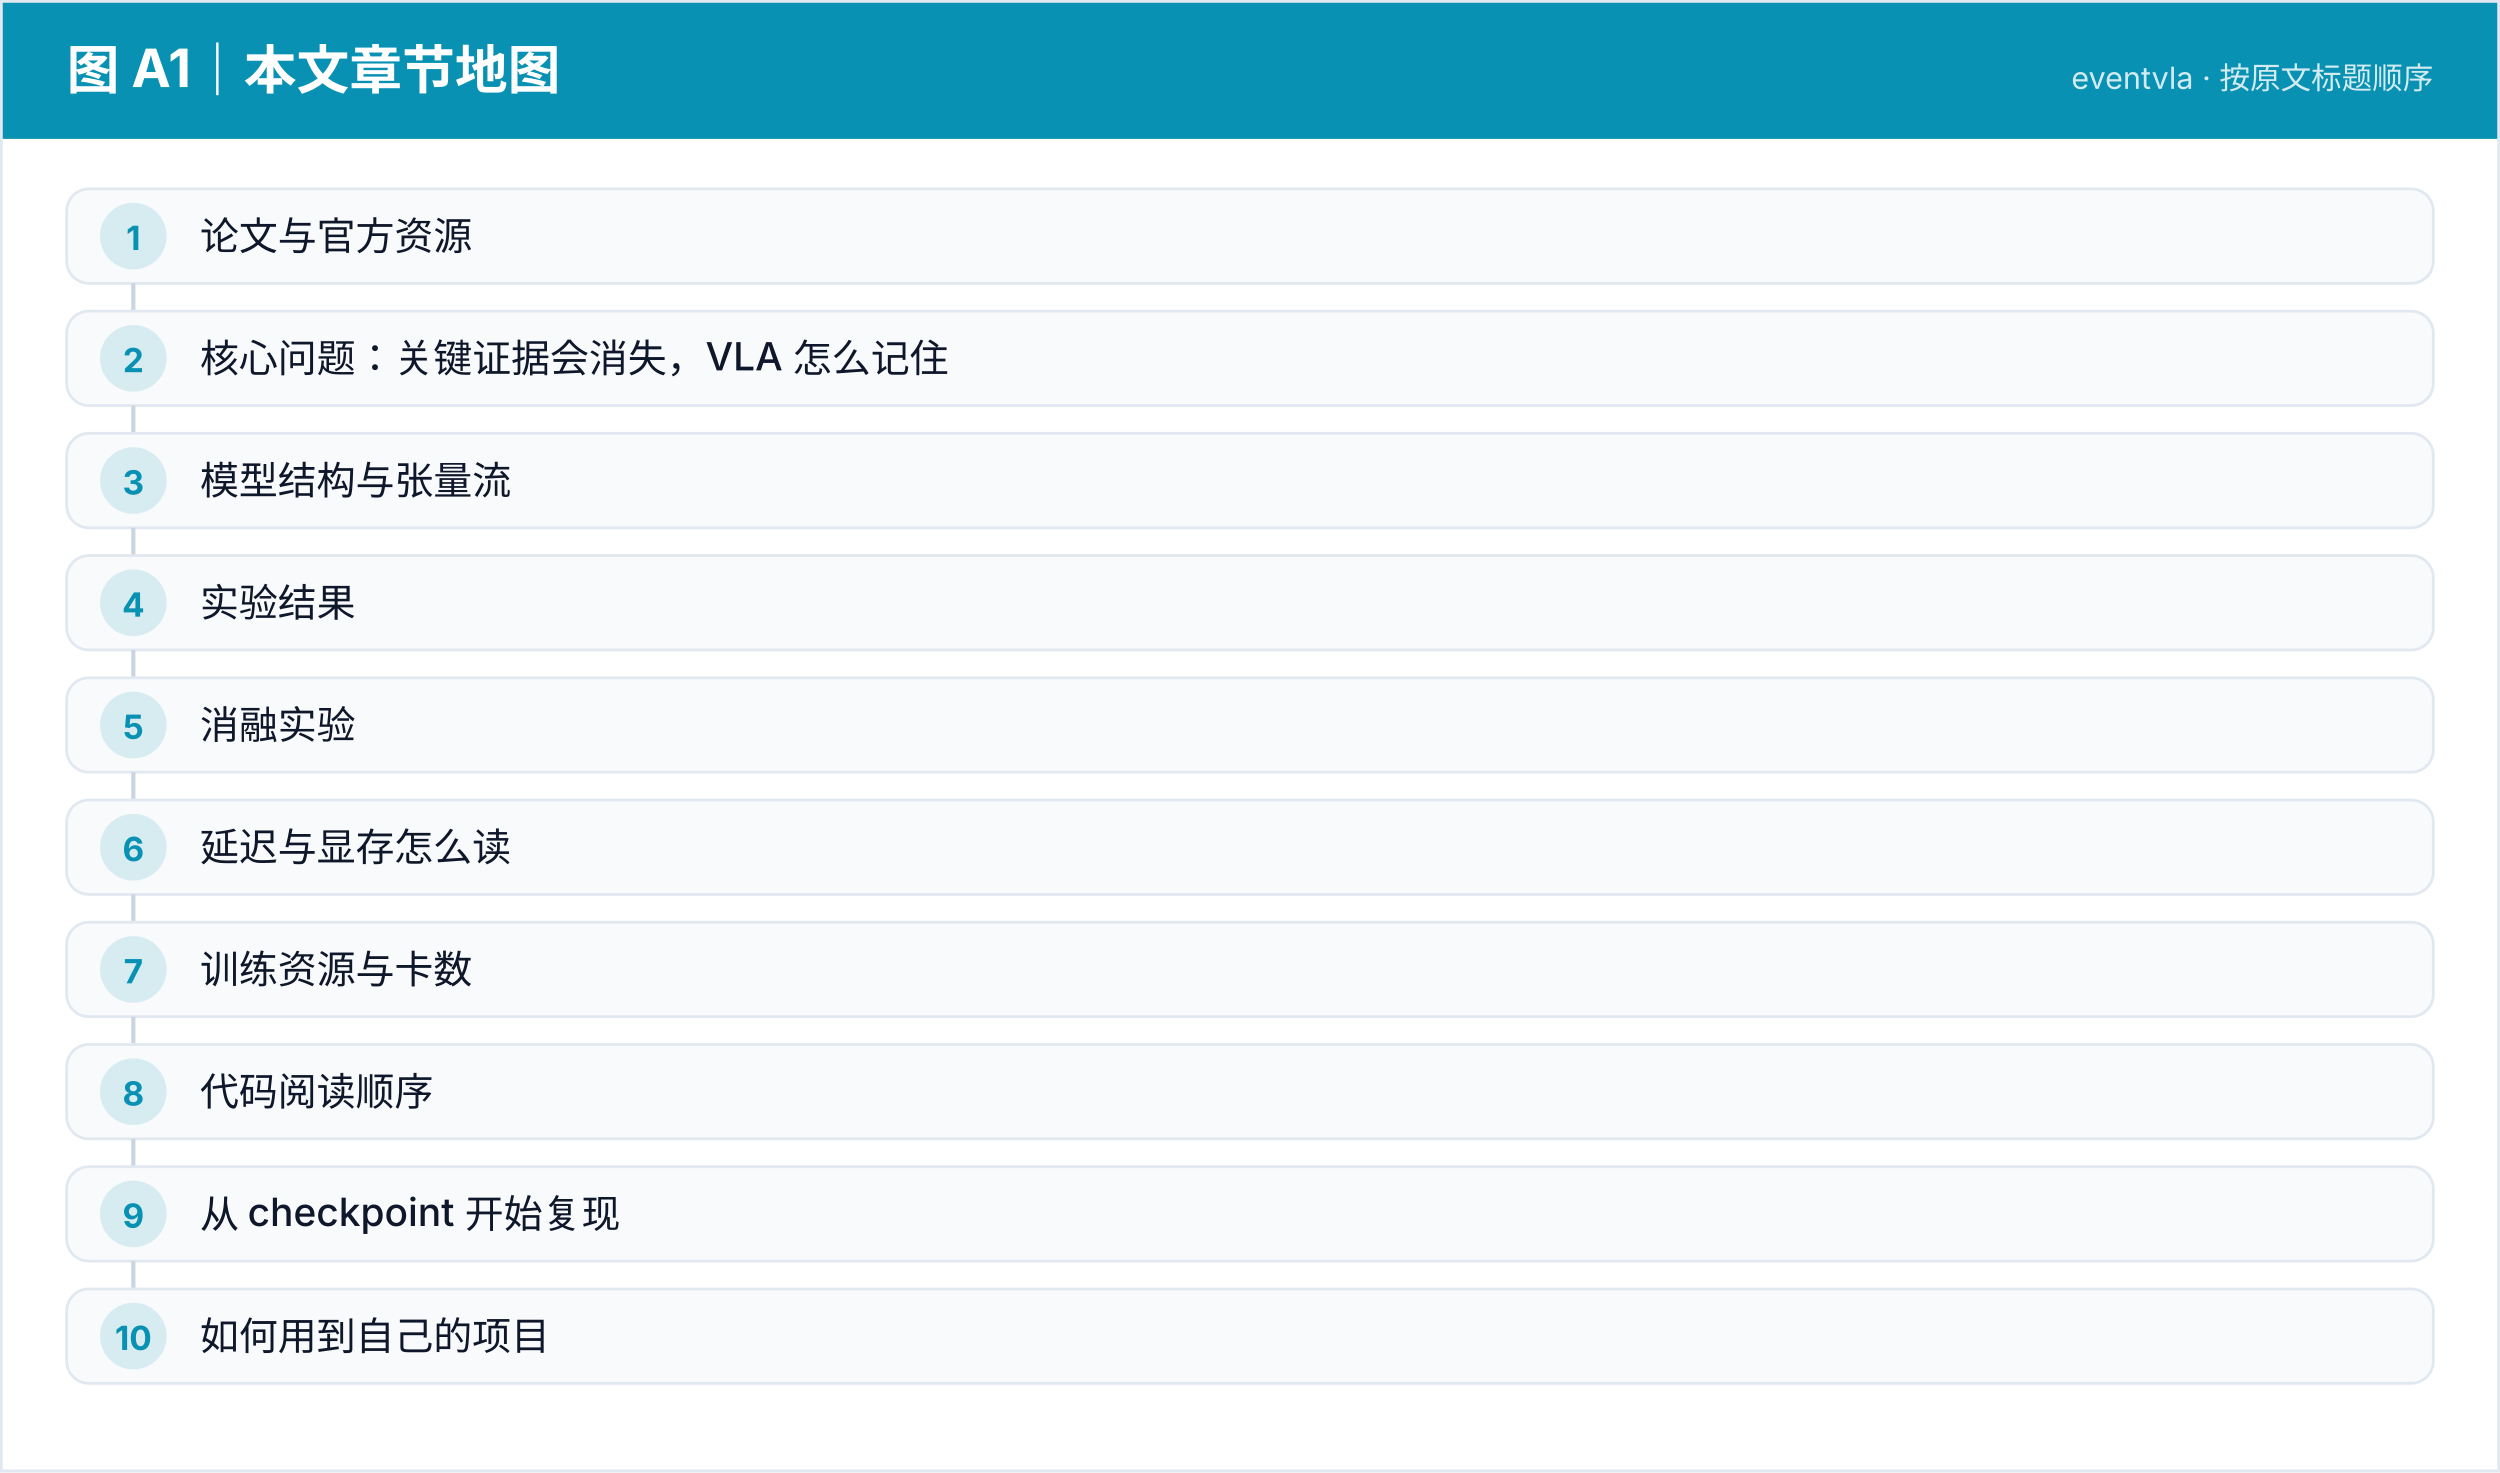
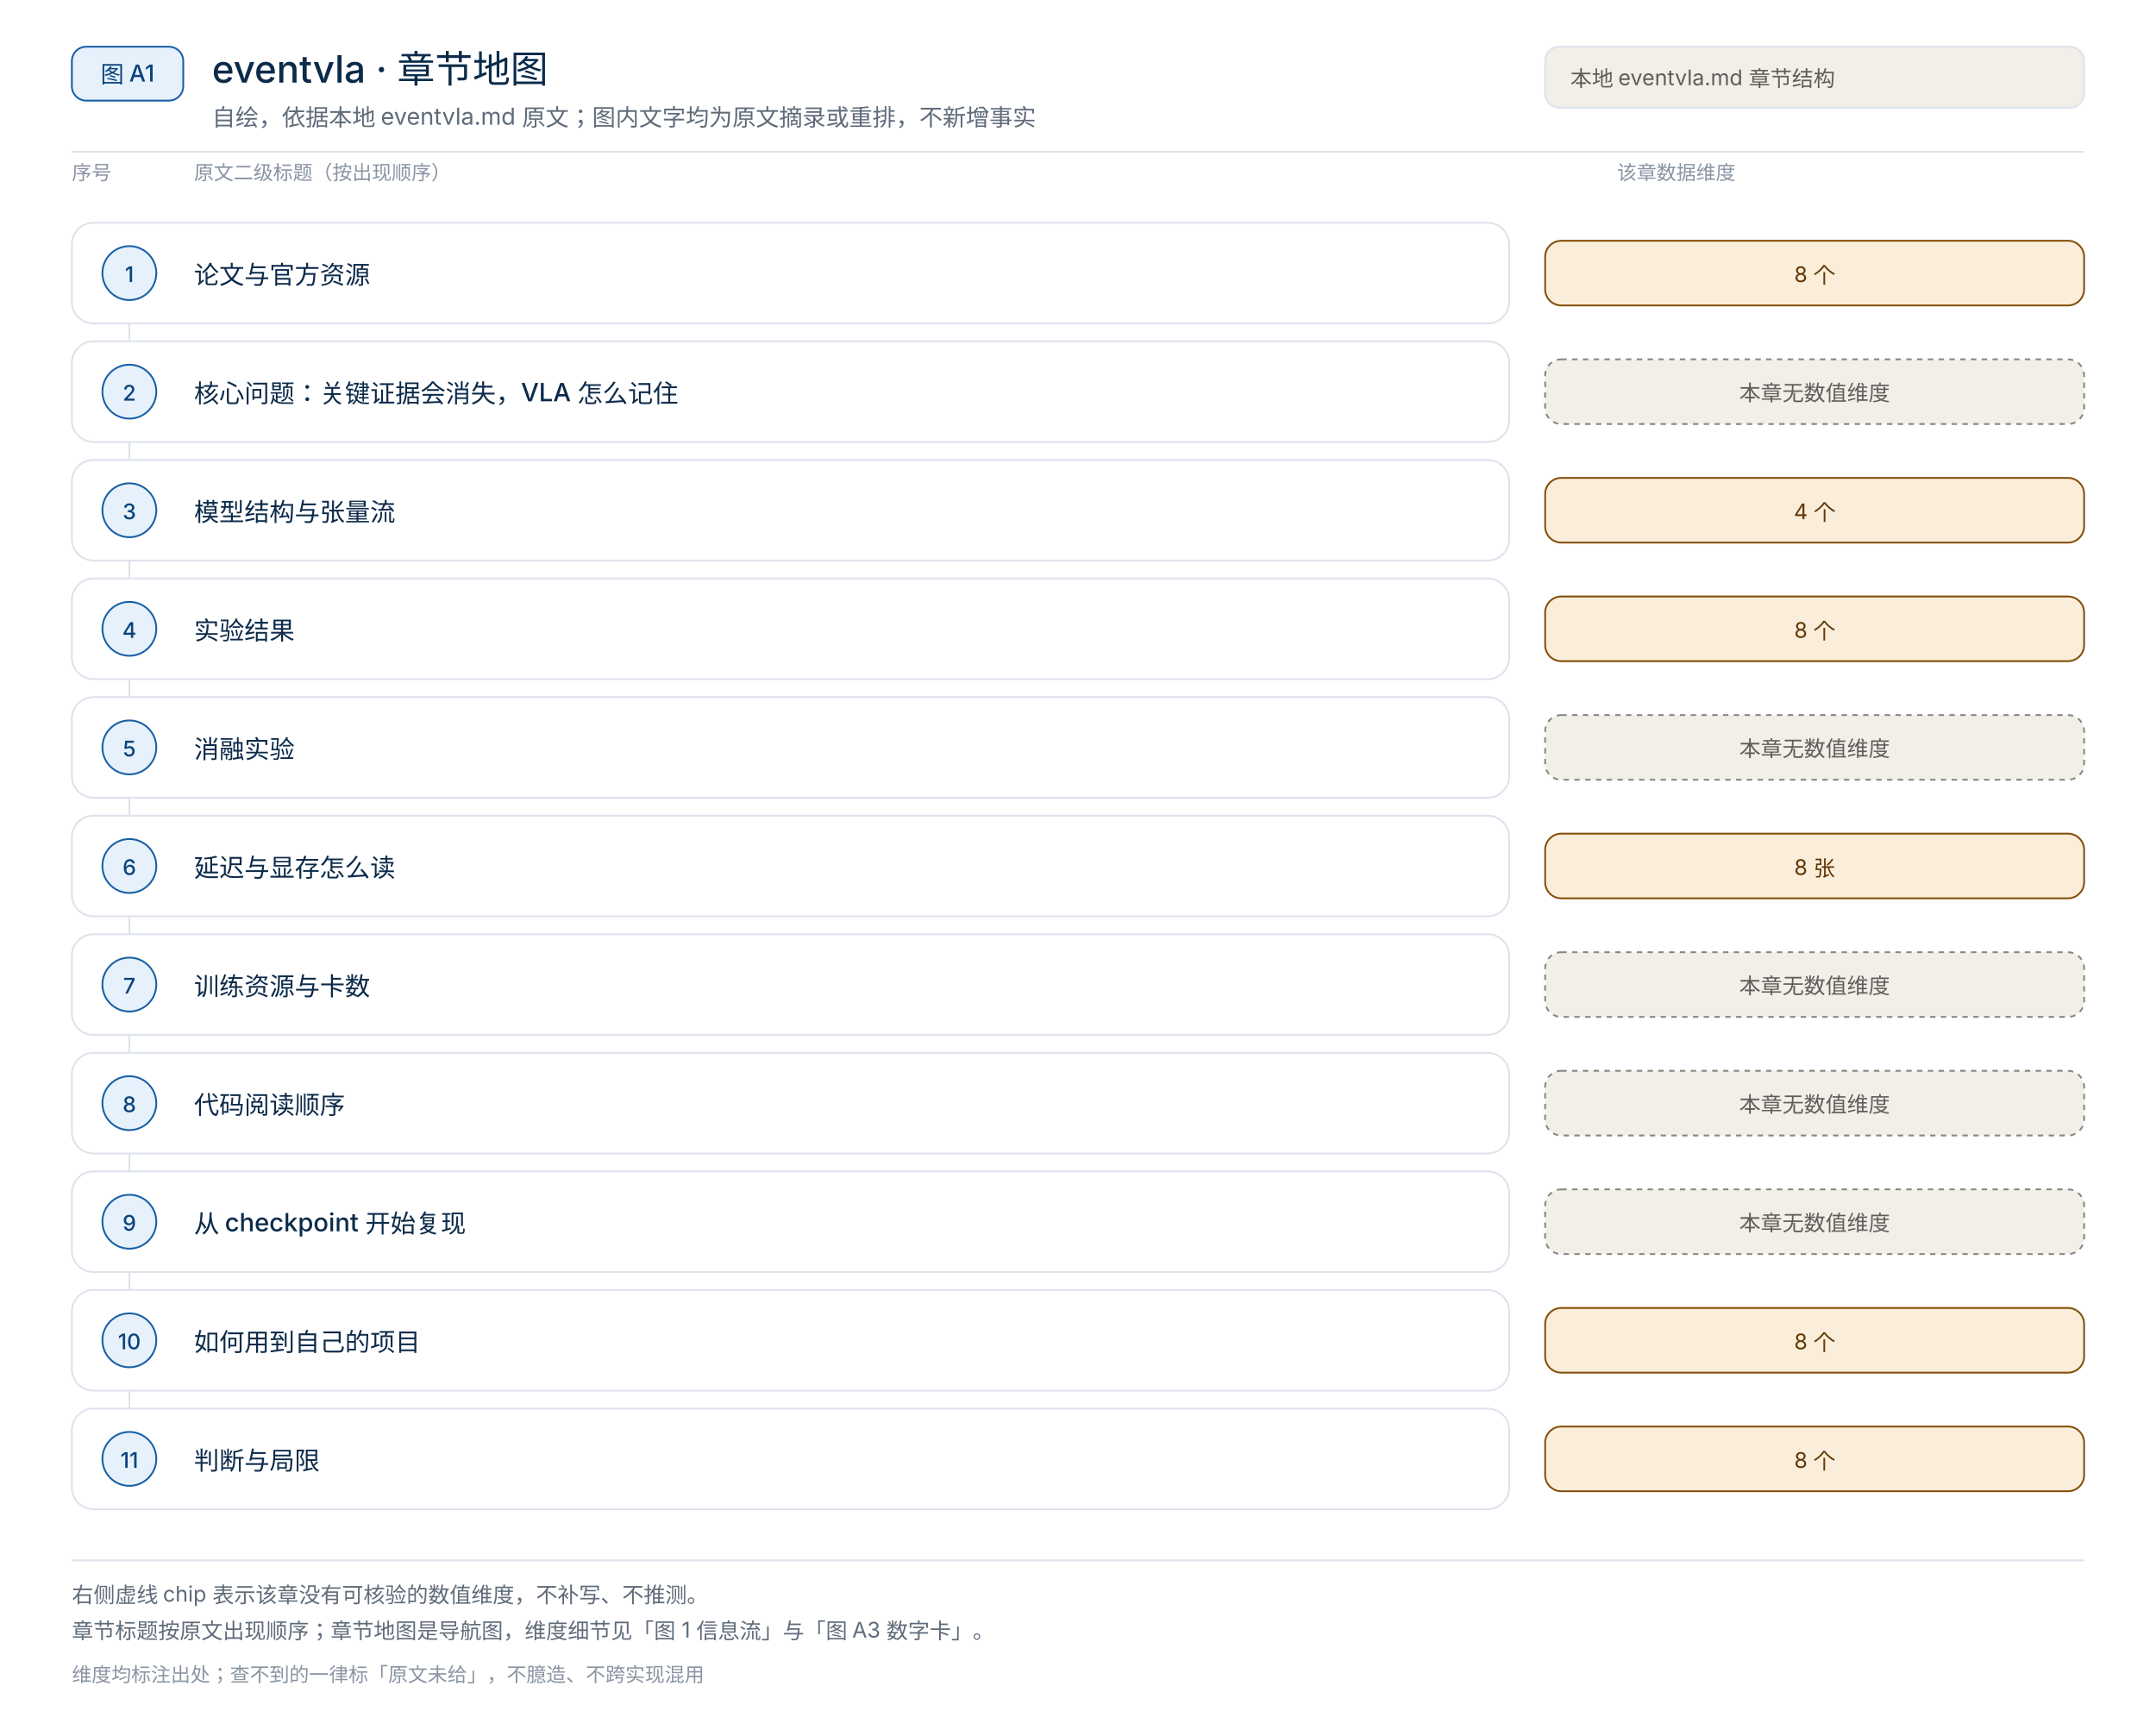
- <svg xmlns="http://www.w3.org/2000/svg" viewBox="0 0 900 530" width="900" height="530" font-family="PingFang SC, -apple-system, BlinkMacSystemFont, Microsoft YaHei, sans-serif">
-   <rect width="900" height="530" fill="#ffffff" />
-   <rect x="0" y="0" width="900" height="50" fill="#0891b2" />
-   <text x="24" y="32" font-size="19" fill="#ffffff" font-weight="700" text-anchor="start">图 A1｜本文章节地图</text>
-   <text x="876" y="32" font-size="11" fill="#ffffff" font-weight="400" text-anchor="end" opacity="0.82">eventvla · 按原文标题顺序</text>
-   <rect x="24" y="68" width="852" height="34" rx="8" fill="#f8fafc" stroke="#e2e8f0" />
-   <circle cx="48" cy="85" r="12" fill="#0891b2" opacity="0.14" />
-   <text x="48" y="90" font-size="12" fill="#0891b2" font-weight="700" text-anchor="middle">1</text>
-   <text x="72" y="90" font-size="14" fill="#0f172a" font-weight="500" text-anchor="start">论文与官方资源</text>
-   <path d="M48 102 L48 112" stroke="#cbd5e1" stroke-width="1.5" />
-   <rect x="24" y="112" width="852" height="34" rx="8" fill="#f8fafc" stroke="#e2e8f0" />
-   <circle cx="48" cy="129" r="12" fill="#0891b2" opacity="0.14" />
-   <text x="48" y="134" font-size="12" fill="#0891b2" font-weight="700" text-anchor="middle">2</text>
-   <text x="72" y="134" font-size="14" fill="#0f172a" font-weight="500" text-anchor="start">核心问题：关键证据会消失，VLA 怎么记住</text>
-   <path d="M48 146 L48 156" stroke="#cbd5e1" stroke-width="1.5" />
-   <rect x="24" y="156" width="852" height="34" rx="8" fill="#f8fafc" stroke="#e2e8f0" />
-   <circle cx="48" cy="173" r="12" fill="#0891b2" opacity="0.14" />
-   <text x="48" y="178" font-size="12" fill="#0891b2" font-weight="700" text-anchor="middle">3</text>
-   <text x="72" y="178" font-size="14" fill="#0f172a" font-weight="500" text-anchor="start">模型结构与张量流</text>
-   <path d="M48 190 L48 200" stroke="#cbd5e1" stroke-width="1.5" />
-   <rect x="24" y="200" width="852" height="34" rx="8" fill="#f8fafc" stroke="#e2e8f0" />
-   <circle cx="48" cy="217" r="12" fill="#0891b2" opacity="0.14" />
-   <text x="48" y="222" font-size="12" fill="#0891b2" font-weight="700" text-anchor="middle">4</text>
-   <text x="72" y="222" font-size="14" fill="#0f172a" font-weight="500" text-anchor="start">实验结果</text>
-   <path d="M48 234 L48 244" stroke="#cbd5e1" stroke-width="1.5" />
-   <rect x="24" y="244" width="852" height="34" rx="8" fill="#f8fafc" stroke="#e2e8f0" />
-   <circle cx="48" cy="261" r="12" fill="#0891b2" opacity="0.14" />
-   <text x="48" y="266" font-size="12" fill="#0891b2" font-weight="700" text-anchor="middle">5</text>
-   <text x="72" y="266" font-size="14" fill="#0f172a" font-weight="500" text-anchor="start">消融实验</text>
-   <path d="M48 278 L48 288" stroke="#cbd5e1" stroke-width="1.5" />
-   <rect x="24" y="288" width="852" height="34" rx="8" fill="#f8fafc" stroke="#e2e8f0" />
-   <circle cx="48" cy="305" r="12" fill="#0891b2" opacity="0.14" />
-   <text x="48" y="310" font-size="12" fill="#0891b2" font-weight="700" text-anchor="middle">6</text>
-   <text x="72" y="310" font-size="14" fill="#0f172a" font-weight="500" text-anchor="start">延迟与显存怎么读</text>
-   <path d="M48 322 L48 332" stroke="#cbd5e1" stroke-width="1.5" />
-   <rect x="24" y="332" width="852" height="34" rx="8" fill="#f8fafc" stroke="#e2e8f0" />
-   <circle cx="48" cy="349" r="12" fill="#0891b2" opacity="0.14" />
-   <text x="48" y="354" font-size="12" fill="#0891b2" font-weight="700" text-anchor="middle">7</text>
-   <text x="72" y="354" font-size="14" fill="#0f172a" font-weight="500" text-anchor="start">训练资源与卡数</text>
-   <path d="M48 366 L48 376" stroke="#cbd5e1" stroke-width="1.5" />
-   <rect x="24" y="376" width="852" height="34" rx="8" fill="#f8fafc" stroke="#e2e8f0" />
-   <circle cx="48" cy="393" r="12" fill="#0891b2" opacity="0.14" />
-   <text x="48" y="398" font-size="12" fill="#0891b2" font-weight="700" text-anchor="middle">8</text>
-   <text x="72" y="398" font-size="14" fill="#0f172a" font-weight="500" text-anchor="start">代码阅读顺序</text>
-   <path d="M48 410 L48 420" stroke="#cbd5e1" stroke-width="1.5" />
-   <rect x="24" y="420" width="852" height="34" rx="8" fill="#f8fafc" stroke="#e2e8f0" />
-   <circle cx="48" cy="437" r="12" fill="#0891b2" opacity="0.14" />
-   <text x="48" y="442" font-size="12" fill="#0891b2" font-weight="700" text-anchor="middle">9</text>
-   <text x="72" y="442" font-size="14" fill="#0f172a" font-weight="500" text-anchor="start">从 checkpoint 开始复现</text>
-   <path d="M48 454 L48 464" stroke="#cbd5e1" stroke-width="1.5" />
-   <rect x="24" y="464" width="852" height="34" rx="8" fill="#f8fafc" stroke="#e2e8f0" />
-   <circle cx="48" cy="481" r="12" fill="#0891b2" opacity="0.14" />
-   <text x="48" y="486" font-size="12" fill="#0891b2" font-weight="700" text-anchor="middle">10</text>
-   <text x="72" y="486" font-size="14" fill="#0f172a" font-weight="500" text-anchor="start">如何用到自己的项目</text>
-   <rect x="0.5" y="0.5" width="899" height="529" fill="none" stroke="#e2e8f0" />
+ <svg xmlns="http://www.w3.org/2000/svg" width="1200" height="966" viewBox="0 0 1200 966" role="img">
+   <defs>
+     <marker id="arrow" viewBox="0 0 10 10" refX="8" refY="5" markerWidth="6" markerHeight="6" orient="auto-start-reverse">
+       <path d="M2 1L8 5L2 9" fill="none" stroke="#185FA5" stroke-width="1.6" stroke-linecap="round" stroke-linejoin="round" />
+     </marker>
+   </defs>
+   <rect x="0" y="0" width="1200" height="966" rx="0" fill="#FFFFFF" stroke="#FFFFFF" stroke-width="1" />
+   <text x="118" y="46" font-family="-apple-system,BlinkMacSystemFont,'PingFang SC','Microsoft YaHei',sans-serif" font-size="21" font-weight="500" fill="#0C2B4A" text-anchor="start">eventvla · 章节地图</text>
+   <text x="118" y="70" font-family="-apple-system,BlinkMacSystemFont,'PingFang SC','Microsoft YaHei',sans-serif" font-size="13" font-weight="400" fill="#5F6B7A" text-anchor="start">自绘，依据本地 eventvla.md 原文；图内文字均为原文摘录或重排，不新增事实</text>
+   <rect x="40" y="84" width="1120" height="1" rx="0" fill="#DDE3EC" stroke="#DDE3EC" stroke-width="0" />
+   <rect x="860" y="26" width="300" height="34" rx="8" fill="#F1EFE8" stroke="#DDE3EC" stroke-width="1" />
+   <text x="874" y="48" font-family="-apple-system,BlinkMacSystemFont,'PingFang SC','Microsoft YaHei',sans-serif" font-size="12" font-weight="400" fill="#5F5E5A" text-anchor="start">本地 eventvla.md 章节结构</text>
+   <rect x="40" y="26" width="62" height="30" rx="8" fill="#E6F1FB" stroke="#185FA5" stroke-width="1" />
+   <text x="71" y="46" font-family="-apple-system,BlinkMacSystemFont,'PingFang SC','Microsoft YaHei',sans-serif" font-size="13" font-weight="500" fill="#0C447C" text-anchor="middle">图 A1</text>
+   <text x="40" y="100" font-family="-apple-system,BlinkMacSystemFont,'PingFang SC','Microsoft YaHei',sans-serif" font-size="11" font-weight="400" fill="#8A94A3" text-anchor="start">序号</text>
+   <text x="108" y="100" font-family="-apple-system,BlinkMacSystemFont,'PingFang SC','Microsoft YaHei',sans-serif" font-size="11" font-weight="400" fill="#8A94A3" text-anchor="start">原文二级标题（按出现顺序）</text>
+   <text x="900" y="100" font-family="-apple-system,BlinkMacSystemFont,'PingFang SC','Microsoft YaHei',sans-serif" font-size="11" font-weight="400" fill="#8A94A3" text-anchor="start">该章数据维度</text>
+   <rect x="40" y="124" width="800" height="56" rx="12" fill="#FFFFFF" stroke="#DDE3EC" stroke-width="1" />
+   <circle cx="72" cy="152" r="15" fill="#E6F1FB" stroke="#185FA5" stroke-width="1" />
+   <text x="72" y="157" font-family="-apple-system,BlinkMacSystemFont,'PingFang SC','Microsoft YaHei',sans-serif" font-size="12" font-weight="500" fill="#0C447C" text-anchor="middle">1</text>
+   <text x="108" y="158" font-family="-apple-system,BlinkMacSystemFont,'PingFang SC','Microsoft YaHei',sans-serif" font-size="14" font-weight="500" fill="#0C2B4A" text-anchor="start">论文与官方资源</text>
+   <rect x="860" y="134" width="300" height="36" rx="9" fill="#FAEEDA" stroke="#854F0B" stroke-width="1" />
+   <text x="1010" y="157" font-family="-apple-system,BlinkMacSystemFont,'PingFang SC','Microsoft YaHei',sans-serif" font-size="12" font-weight="400" fill="#633806" text-anchor="middle">8 个</text>
+   <path d="M72 180 L72 190" fill="none" stroke="#DDE3EC" stroke-width="1" />
+   <rect x="40" y="190" width="800" height="56" rx="12" fill="#FFFFFF" stroke="#DDE3EC" stroke-width="1" />
+   <circle cx="72" cy="218" r="15" fill="#E6F1FB" stroke="#185FA5" stroke-width="1" />
+   <text x="72" y="223" font-family="-apple-system,BlinkMacSystemFont,'PingFang SC','Microsoft YaHei',sans-serif" font-size="12" font-weight="500" fill="#0C447C" text-anchor="middle">2</text>
+   <text x="108" y="224" font-family="-apple-system,BlinkMacSystemFont,'PingFang SC','Microsoft YaHei',sans-serif" font-size="14" font-weight="500" fill="#0C2B4A" text-anchor="start">核心问题：关键证据会消失，VLA 怎么记住</text>
+   <rect x="860" y="200" width="300" height="36" rx="9" fill="#F1EFE8" stroke="#888780" stroke-width="1" stroke-dasharray="3 3" />
+   <text x="1010" y="223" font-family="-apple-system,BlinkMacSystemFont,'PingFang SC','Microsoft YaHei',sans-serif" font-size="12" font-weight="400" fill="#5F5E5A" text-anchor="middle">本章无数值维度</text>
+   <path d="M72 246 L72 256" fill="none" stroke="#DDE3EC" stroke-width="1" />
+   <rect x="40" y="256" width="800" height="56" rx="12" fill="#FFFFFF" stroke="#DDE3EC" stroke-width="1" />
+   <circle cx="72" cy="284" r="15" fill="#E6F1FB" stroke="#185FA5" stroke-width="1" />
+   <text x="72" y="289" font-family="-apple-system,BlinkMacSystemFont,'PingFang SC','Microsoft YaHei',sans-serif" font-size="12" font-weight="500" fill="#0C447C" text-anchor="middle">3</text>
+   <text x="108" y="290" font-family="-apple-system,BlinkMacSystemFont,'PingFang SC','Microsoft YaHei',sans-serif" font-size="14" font-weight="500" fill="#0C2B4A" text-anchor="start">模型结构与张量流</text>
+   <rect x="860" y="266" width="300" height="36" rx="9" fill="#FAEEDA" stroke="#854F0B" stroke-width="1" />
+   <text x="1010" y="289" font-family="-apple-system,BlinkMacSystemFont,'PingFang SC','Microsoft YaHei',sans-serif" font-size="12" font-weight="400" fill="#633806" text-anchor="middle">4 个</text>
+   <path d="M72 312 L72 322" fill="none" stroke="#DDE3EC" stroke-width="1" />
+   <rect x="40" y="322" width="800" height="56" rx="12" fill="#FFFFFF" stroke="#DDE3EC" stroke-width="1" />
+   <circle cx="72" cy="350" r="15" fill="#E6F1FB" stroke="#185FA5" stroke-width="1" />
+   <text x="72" y="355" font-family="-apple-system,BlinkMacSystemFont,'PingFang SC','Microsoft YaHei',sans-serif" font-size="12" font-weight="500" fill="#0C447C" text-anchor="middle">4</text>
+   <text x="108" y="356" font-family="-apple-system,BlinkMacSystemFont,'PingFang SC','Microsoft YaHei',sans-serif" font-size="14" font-weight="500" fill="#0C2B4A" text-anchor="start">实验结果</text>
+   <rect x="860" y="332" width="300" height="36" rx="9" fill="#FAEEDA" stroke="#854F0B" stroke-width="1" />
+   <text x="1010" y="355" font-family="-apple-system,BlinkMacSystemFont,'PingFang SC','Microsoft YaHei',sans-serif" font-size="12" font-weight="400" fill="#633806" text-anchor="middle">8 个</text>
+   <path d="M72 378 L72 388" fill="none" stroke="#DDE3EC" stroke-width="1" />
+   <rect x="40" y="388" width="800" height="56" rx="12" fill="#FFFFFF" stroke="#DDE3EC" stroke-width="1" />
+   <circle cx="72" cy="416" r="15" fill="#E6F1FB" stroke="#185FA5" stroke-width="1" />
+   <text x="72" y="421" font-family="-apple-system,BlinkMacSystemFont,'PingFang SC','Microsoft YaHei',sans-serif" font-size="12" font-weight="500" fill="#0C447C" text-anchor="middle">5</text>
+   <text x="108" y="422" font-family="-apple-system,BlinkMacSystemFont,'PingFang SC','Microsoft YaHei',sans-serif" font-size="14" font-weight="500" fill="#0C2B4A" text-anchor="start">消融实验</text>
+   <rect x="860" y="398" width="300" height="36" rx="9" fill="#F1EFE8" stroke="#888780" stroke-width="1" stroke-dasharray="3 3" />
+   <text x="1010" y="421" font-family="-apple-system,BlinkMacSystemFont,'PingFang SC','Microsoft YaHei',sans-serif" font-size="12" font-weight="400" fill="#5F5E5A" text-anchor="middle">本章无数值维度</text>
+   <path d="M72 444 L72 454" fill="none" stroke="#DDE3EC" stroke-width="1" />
+   <rect x="40" y="454" width="800" height="56" rx="12" fill="#FFFFFF" stroke="#DDE3EC" stroke-width="1" />
+   <circle cx="72" cy="482" r="15" fill="#E6F1FB" stroke="#185FA5" stroke-width="1" />
+   <text x="72" y="487" font-family="-apple-system,BlinkMacSystemFont,'PingFang SC','Microsoft YaHei',sans-serif" font-size="12" font-weight="500" fill="#0C447C" text-anchor="middle">6</text>
+   <text x="108" y="488" font-family="-apple-system,BlinkMacSystemFont,'PingFang SC','Microsoft YaHei',sans-serif" font-size="14" font-weight="500" fill="#0C2B4A" text-anchor="start">延迟与显存怎么读</text>
+   <rect x="860" y="464" width="300" height="36" rx="9" fill="#FAEEDA" stroke="#854F0B" stroke-width="1" />
+   <text x="1010" y="487" font-family="-apple-system,BlinkMacSystemFont,'PingFang SC','Microsoft YaHei',sans-serif" font-size="12" font-weight="400" fill="#633806" text-anchor="middle">8 张</text>
+   <path d="M72 510 L72 520" fill="none" stroke="#DDE3EC" stroke-width="1" />
+   <rect x="40" y="520" width="800" height="56" rx="12" fill="#FFFFFF" stroke="#DDE3EC" stroke-width="1" />
+   <circle cx="72" cy="548" r="15" fill="#E6F1FB" stroke="#185FA5" stroke-width="1" />
+   <text x="72" y="553" font-family="-apple-system,BlinkMacSystemFont,'PingFang SC','Microsoft YaHei',sans-serif" font-size="12" font-weight="500" fill="#0C447C" text-anchor="middle">7</text>
+   <text x="108" y="554" font-family="-apple-system,BlinkMacSystemFont,'PingFang SC','Microsoft YaHei',sans-serif" font-size="14" font-weight="500" fill="#0C2B4A" text-anchor="start">训练资源与卡数</text>
+   <rect x="860" y="530" width="300" height="36" rx="9" fill="#F1EFE8" stroke="#888780" stroke-width="1" stroke-dasharray="3 3" />
+   <text x="1010" y="553" font-family="-apple-system,BlinkMacSystemFont,'PingFang SC','Microsoft YaHei',sans-serif" font-size="12" font-weight="400" fill="#5F5E5A" text-anchor="middle">本章无数值维度</text>
+   <path d="M72 576 L72 586" fill="none" stroke="#DDE3EC" stroke-width="1" />
+   <rect x="40" y="586" width="800" height="56" rx="12" fill="#FFFFFF" stroke="#DDE3EC" stroke-width="1" />
+   <circle cx="72" cy="614" r="15" fill="#E6F1FB" stroke="#185FA5" stroke-width="1" />
+   <text x="72" y="619" font-family="-apple-system,BlinkMacSystemFont,'PingFang SC','Microsoft YaHei',sans-serif" font-size="12" font-weight="500" fill="#0C447C" text-anchor="middle">8</text>
+   <text x="108" y="620" font-family="-apple-system,BlinkMacSystemFont,'PingFang SC','Microsoft YaHei',sans-serif" font-size="14" font-weight="500" fill="#0C2B4A" text-anchor="start">代码阅读顺序</text>
+   <rect x="860" y="596" width="300" height="36" rx="9" fill="#F1EFE8" stroke="#888780" stroke-width="1" stroke-dasharray="3 3" />
+   <text x="1010" y="619" font-family="-apple-system,BlinkMacSystemFont,'PingFang SC','Microsoft YaHei',sans-serif" font-size="12" font-weight="400" fill="#5F5E5A" text-anchor="middle">本章无数值维度</text>
+   <path d="M72 642 L72 652" fill="none" stroke="#DDE3EC" stroke-width="1" />
+   <rect x="40" y="652" width="800" height="56" rx="12" fill="#FFFFFF" stroke="#DDE3EC" stroke-width="1" />
+   <circle cx="72" cy="680" r="15" fill="#E6F1FB" stroke="#185FA5" stroke-width="1" />
+   <text x="72" y="685" font-family="-apple-system,BlinkMacSystemFont,'PingFang SC','Microsoft YaHei',sans-serif" font-size="12" font-weight="500" fill="#0C447C" text-anchor="middle">9</text>
+   <text x="108" y="686" font-family="-apple-system,BlinkMacSystemFont,'PingFang SC','Microsoft YaHei',sans-serif" font-size="14" font-weight="500" fill="#0C2B4A" text-anchor="start">从 checkpoint 开始复现</text>
+   <rect x="860" y="662" width="300" height="36" rx="9" fill="#F1EFE8" stroke="#888780" stroke-width="1" stroke-dasharray="3 3" />
+   <text x="1010" y="685" font-family="-apple-system,BlinkMacSystemFont,'PingFang SC','Microsoft YaHei',sans-serif" font-size="12" font-weight="400" fill="#5F5E5A" text-anchor="middle">本章无数值维度</text>
+   <path d="M72 708 L72 718" fill="none" stroke="#DDE3EC" stroke-width="1" />
+   <rect x="40" y="718" width="800" height="56" rx="12" fill="#FFFFFF" stroke="#DDE3EC" stroke-width="1" />
+   <circle cx="72" cy="746" r="15" fill="#E6F1FB" stroke="#185FA5" stroke-width="1" />
+   <text x="72" y="751" font-family="-apple-system,BlinkMacSystemFont,'PingFang SC','Microsoft YaHei',sans-serif" font-size="12" font-weight="500" fill="#0C447C" text-anchor="middle">10</text>
+   <text x="108" y="752" font-family="-apple-system,BlinkMacSystemFont,'PingFang SC','Microsoft YaHei',sans-serif" font-size="14" font-weight="500" fill="#0C2B4A" text-anchor="start">如何用到自己的项目</text>
+   <rect x="860" y="728" width="300" height="36" rx="9" fill="#FAEEDA" stroke="#854F0B" stroke-width="1" />
+   <text x="1010" y="751" font-family="-apple-system,BlinkMacSystemFont,'PingFang SC','Microsoft YaHei',sans-serif" font-size="12" font-weight="400" fill="#633806" text-anchor="middle">8 个</text>
+   <path d="M72 774 L72 784" fill="none" stroke="#DDE3EC" stroke-width="1" />
+   <rect x="40" y="784" width="800" height="56" rx="12" fill="#FFFFFF" stroke="#DDE3EC" stroke-width="1" />
+   <circle cx="72" cy="812" r="15" fill="#E6F1FB" stroke="#185FA5" stroke-width="1" />
+   <text x="72" y="817" font-family="-apple-system,BlinkMacSystemFont,'PingFang SC','Microsoft YaHei',sans-serif" font-size="12" font-weight="500" fill="#0C447C" text-anchor="middle">11</text>
+   <text x="108" y="818" font-family="-apple-system,BlinkMacSystemFont,'PingFang SC','Microsoft YaHei',sans-serif" font-size="14" font-weight="500" fill="#0C2B4A" text-anchor="start">判断与局限</text>
+   <rect x="860" y="794" width="300" height="36" rx="9" fill="#FAEEDA" stroke="#854F0B" stroke-width="1" />
+   <text x="1010" y="817" font-family="-apple-system,BlinkMacSystemFont,'PingFang SC','Microsoft YaHei',sans-serif" font-size="12" font-weight="400" fill="#633806" text-anchor="middle">8 个</text>
+   <rect x="40" y="868" width="1120" height="1" rx="0" fill="#DDE3EC" stroke="#DDE3EC" stroke-width="0" />
+   <text x="40" y="892" font-family="-apple-system,BlinkMacSystemFont,'PingFang SC','Microsoft YaHei',sans-serif" font-size="12" font-weight="400" fill="#5F6B7A" text-anchor="start">右侧虚线 chip 表示该章没有可核验的数值维度，不补写、不推测。</text>
+   <text x="40" y="912" font-family="-apple-system,BlinkMacSystemFont,'PingFang SC','Microsoft YaHei',sans-serif" font-size="12" font-weight="400" fill="#5F6B7A" text-anchor="start">章节标题按原文出现顺序；章节地图是导航图，维度细节见「图 1 信息流」与「图 A3 数字卡」。</text>
+   <text x="40" y="936" font-family="-apple-system,BlinkMacSystemFont,'PingFang SC','Microsoft YaHei',sans-serif" font-size="11" font-weight="400" fill="#8A94A3" text-anchor="start">维度均标注出处；查不到的一律标「原文未给」，不臆造、不跨实现混用</text>
</svg>
